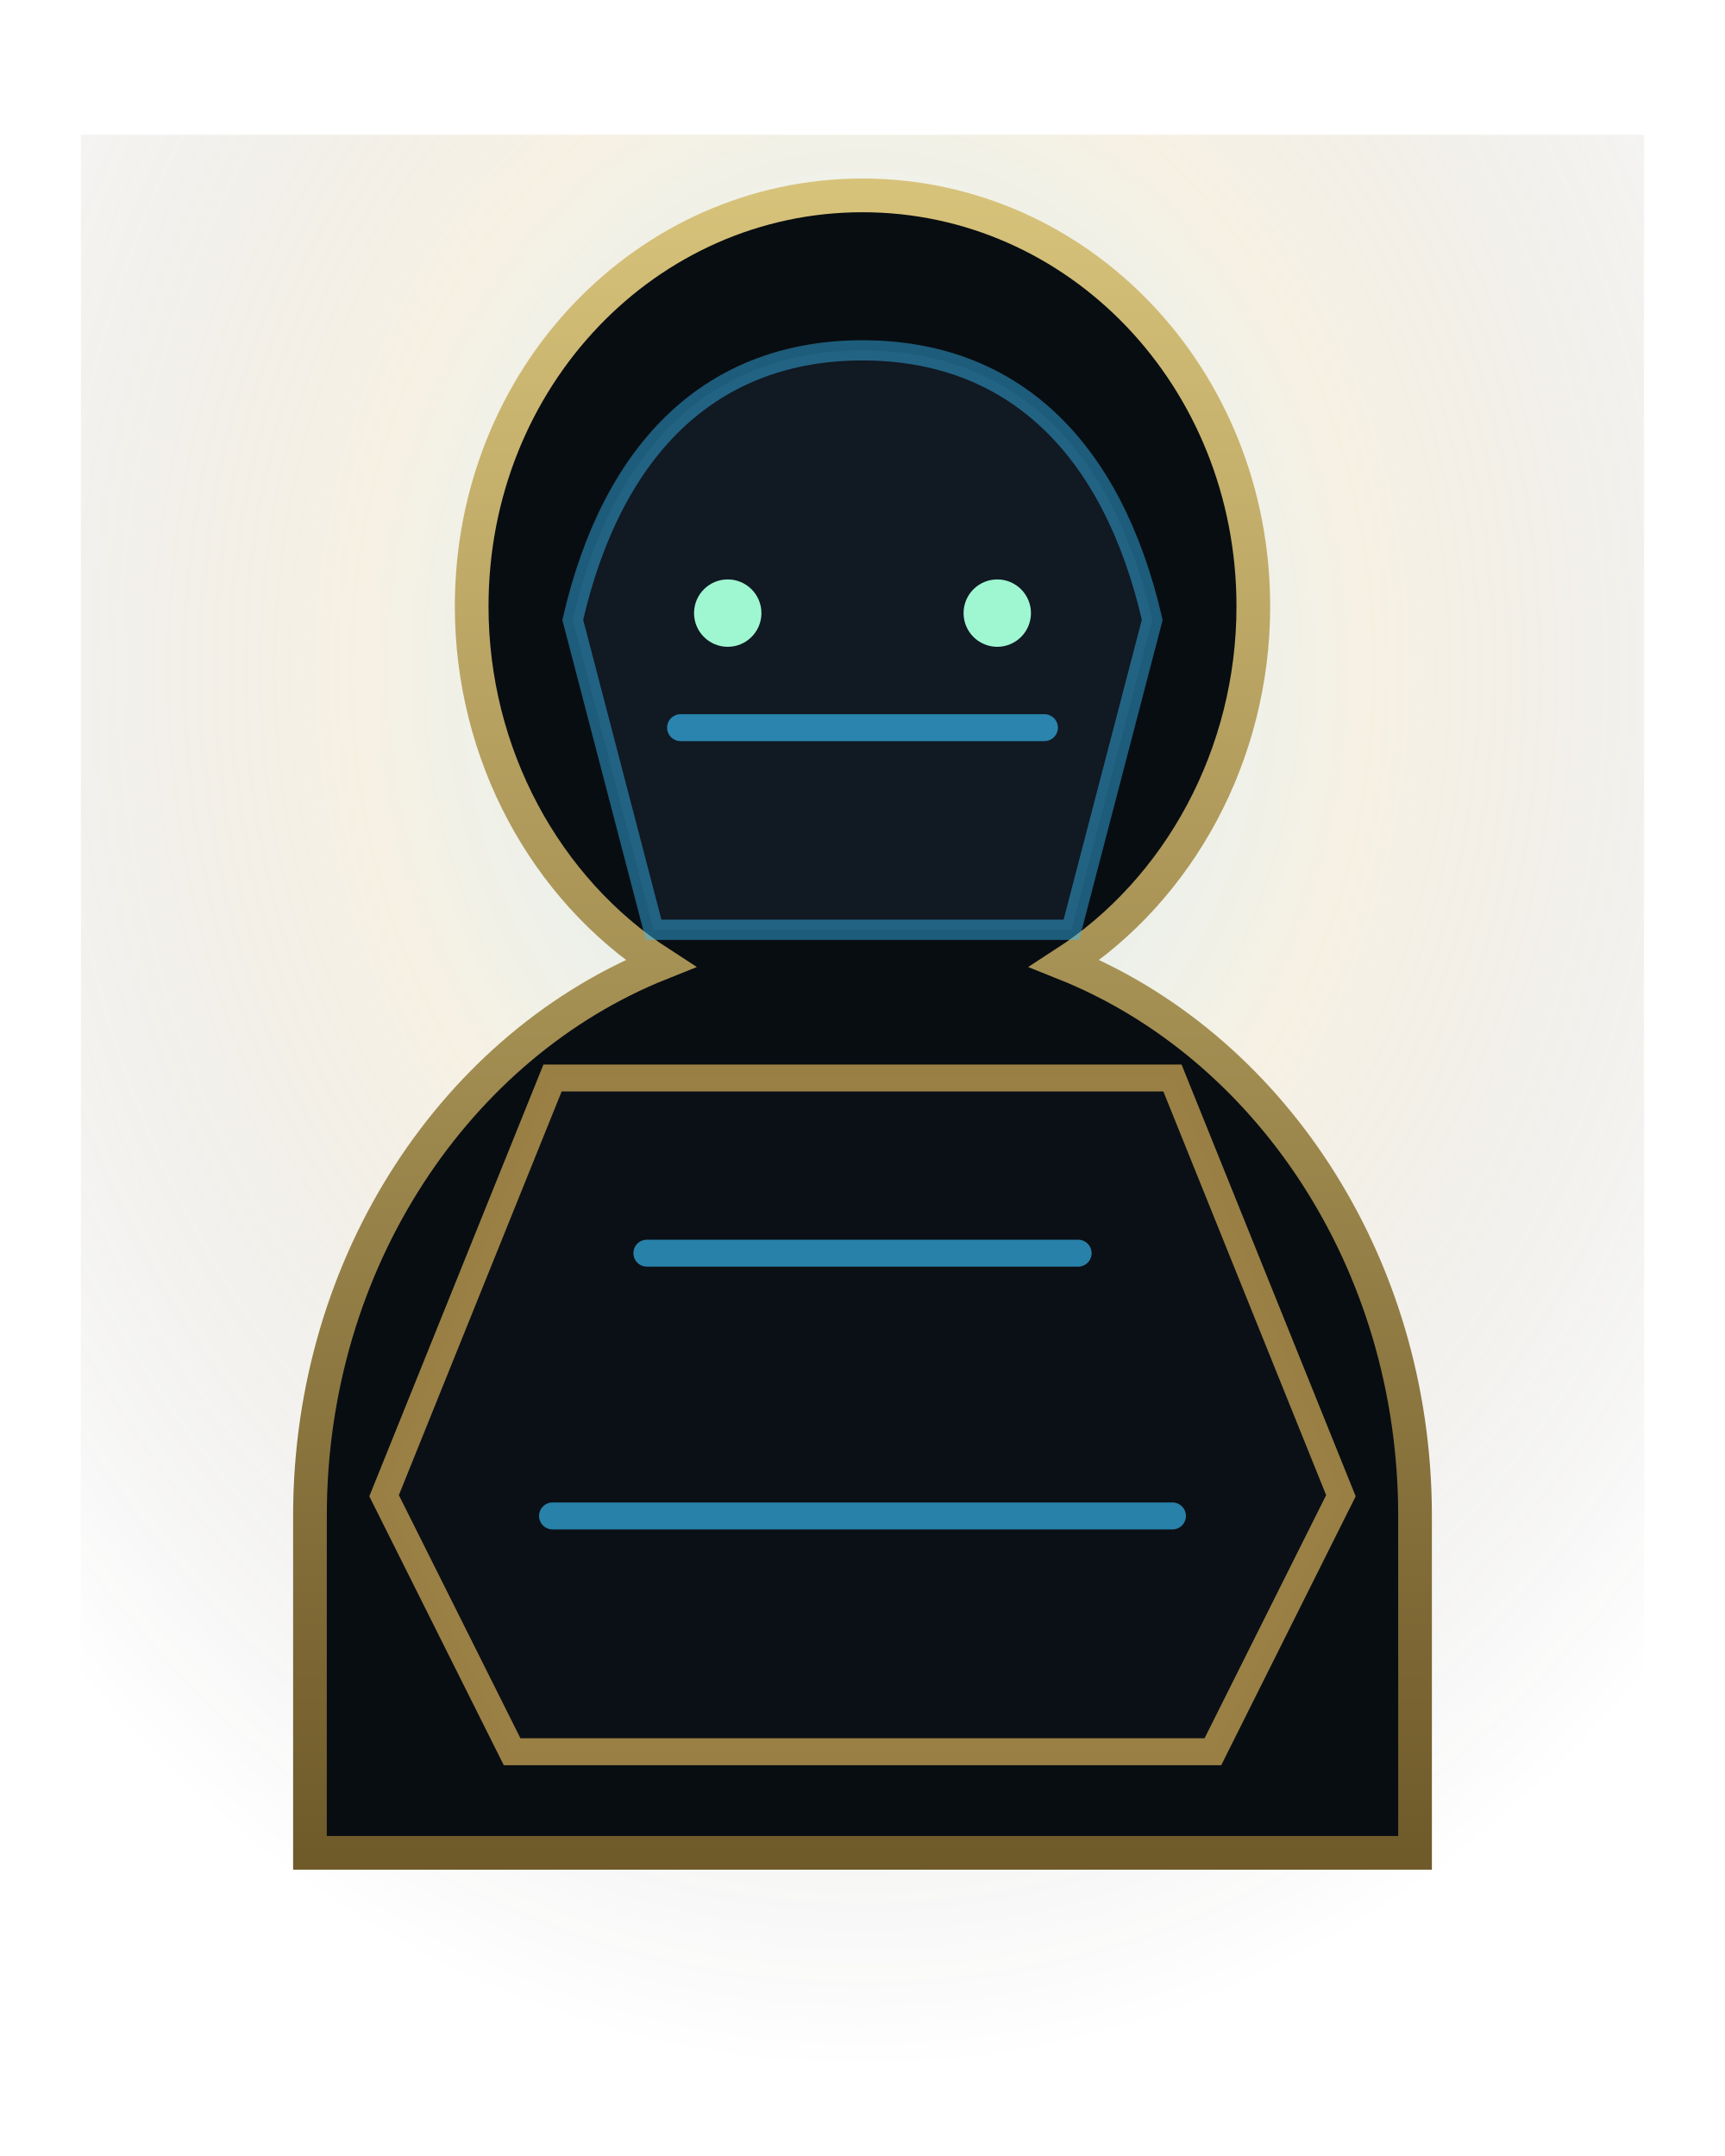
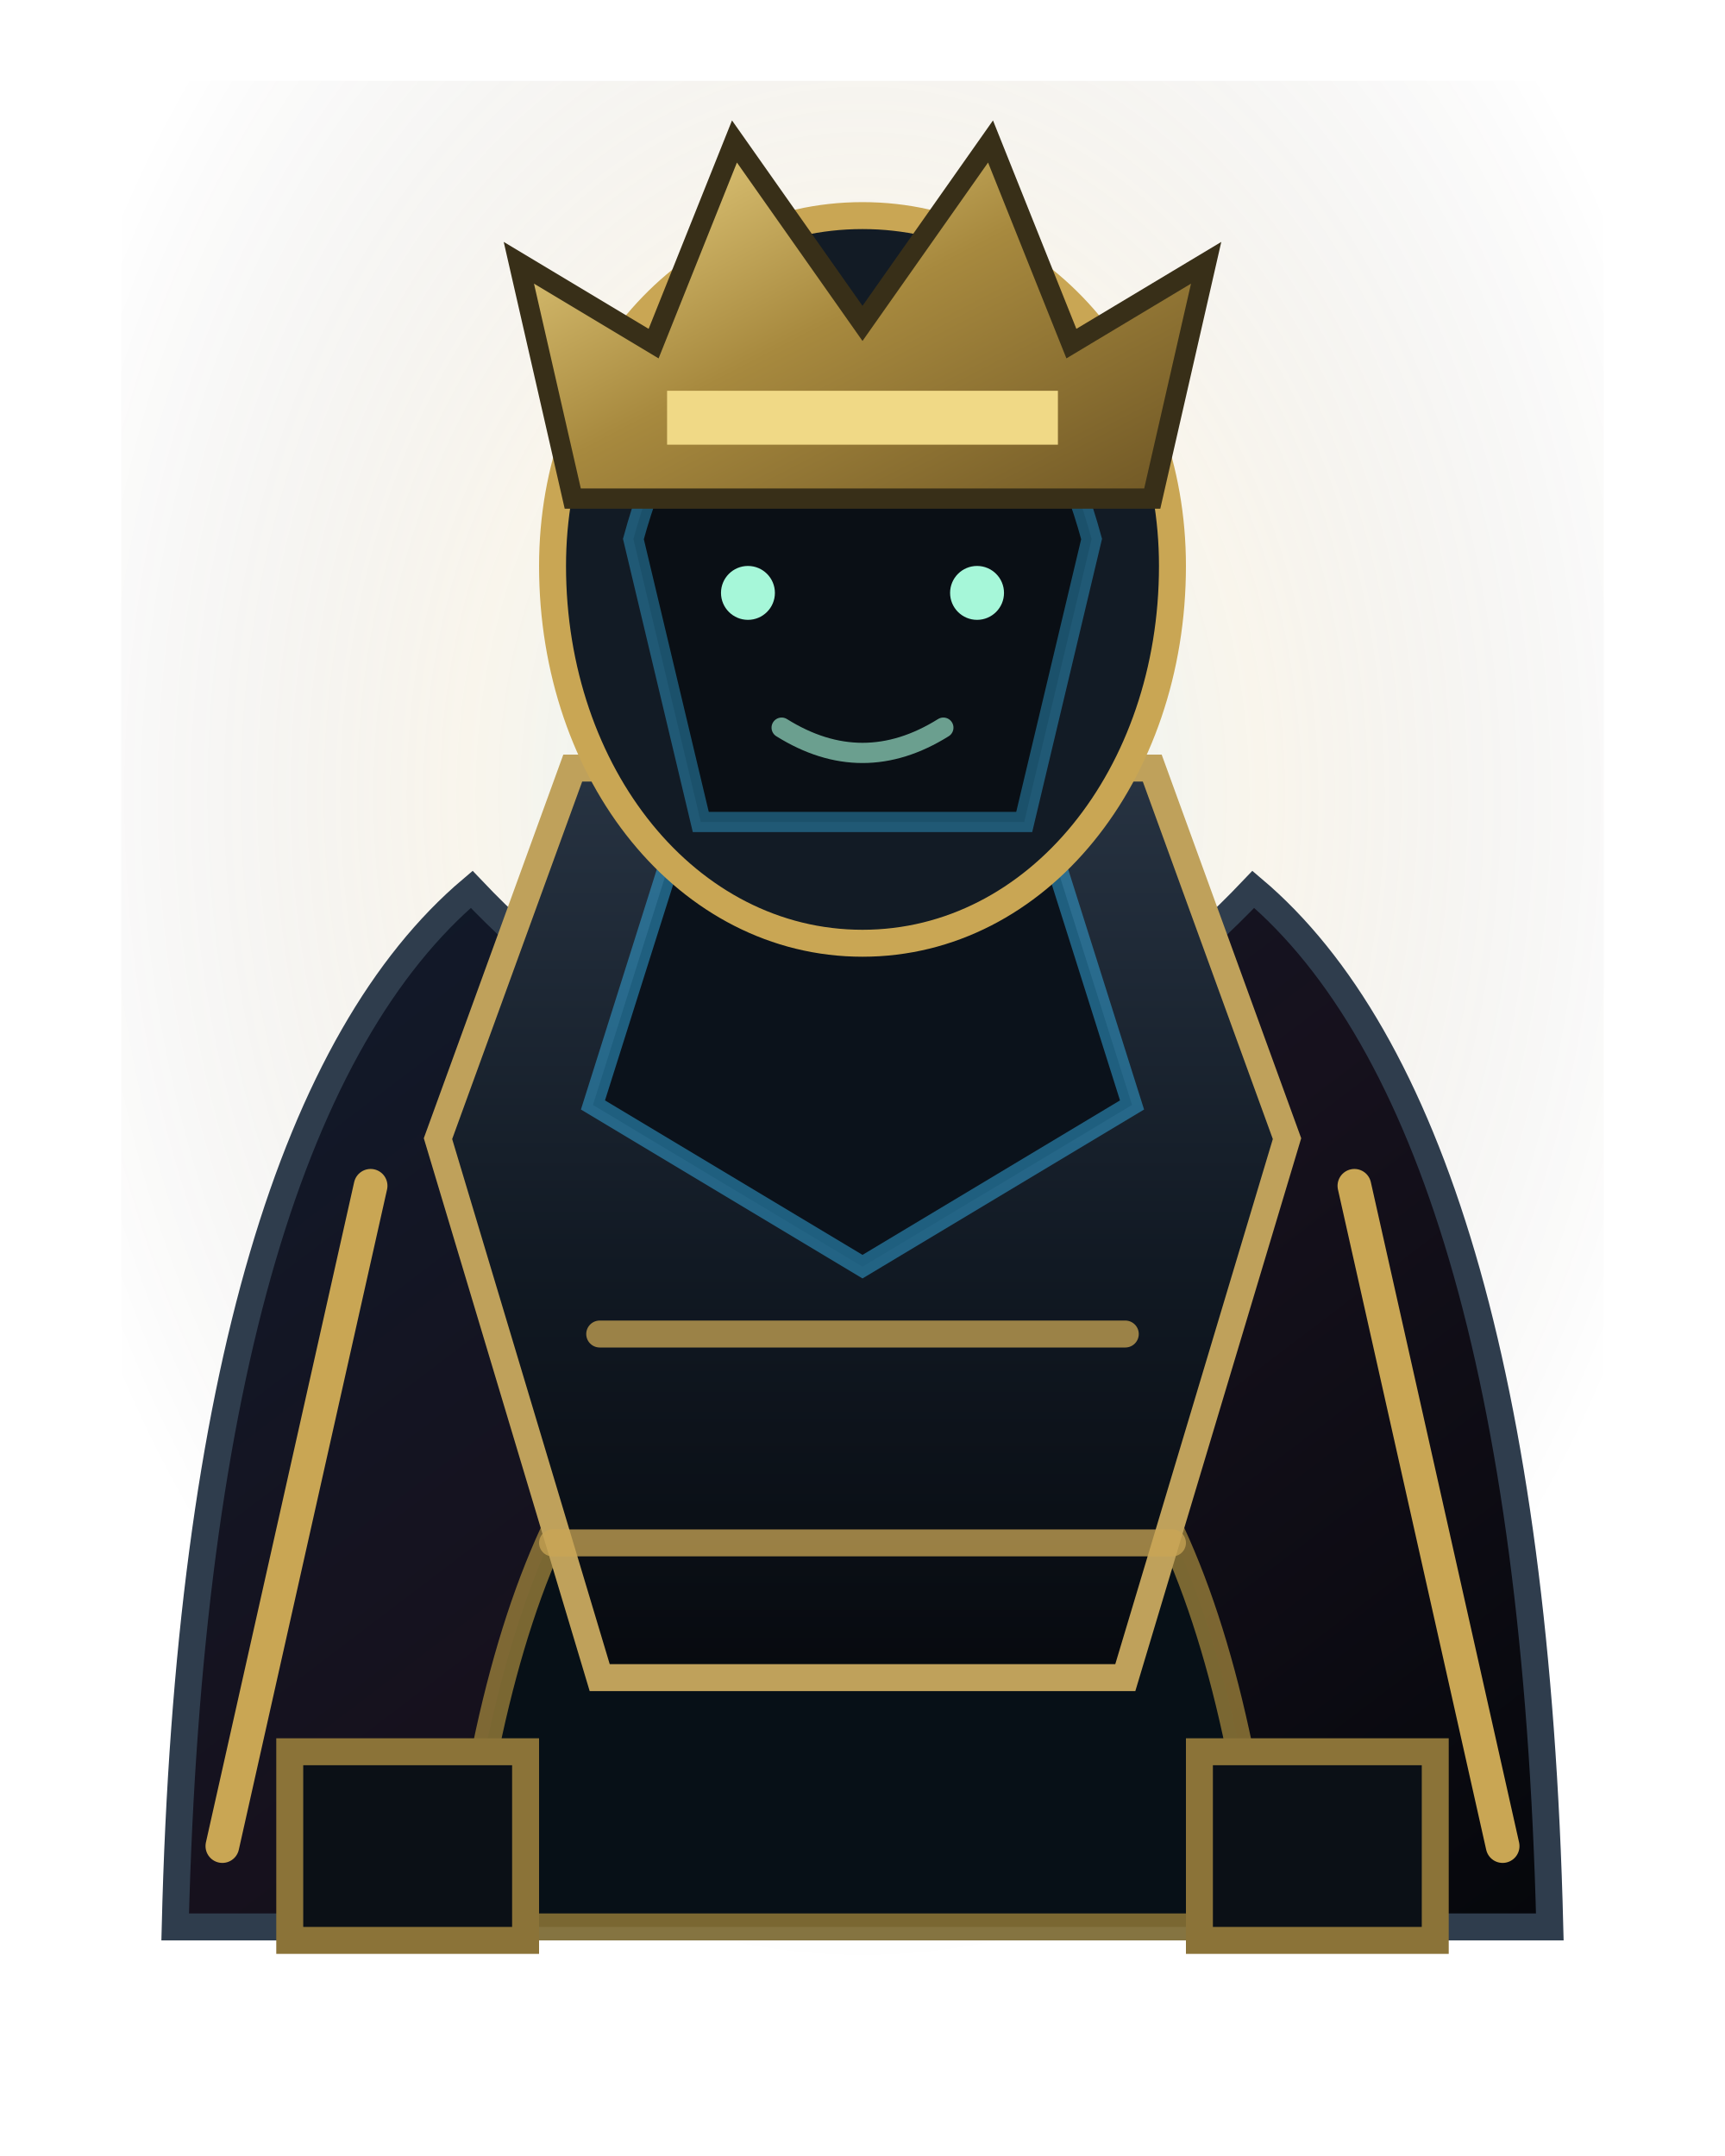
- <svg xmlns="http://www.w3.org/2000/svg" viewBox="0 0 256 320" role="img" aria-label="Character placeholder">
+ <svg xmlns="http://www.w3.org/2000/svg" viewBox="0 0 256 320" role="img" aria-label="Roi dark fantasy">
  <defs>
-     <radialGradient id="a" cx="50%" cy="28%" r="72%">
-       <stop offset="0" stop-color="#38bdf8" stop-opacity=".22" />
-       <stop offset=".45" stop-color="#c9a654" stop-opacity=".16" />
-       <stop offset="1" stop-color="#05080c" stop-opacity="0" />
+     <linearGradient id="gold" x1="0" x2="1" y1="0" y2="1">
+       <stop offset="0" stop-color="#f1d98a" />
+       <stop offset=".48" stop-color="#a7893e" />
+       <stop offset="1" stop-color="#6d5524" />
+     </linearGradient>
+     <linearGradient id="steel" x1="0" x2="0" y1="0" y2="1">
+       <stop offset="0" stop-color="#273342" />
+       <stop offset=".55" stop-color="#111923" />
+       <stop offset="1" stop-color="#070a0f" />
+     </linearGradient>
+     <linearGradient id="cloak" x1="0" x2="1" y1="0" y2="1">
+       <stop offset="0" stop-color="#101b2c" />
+       <stop offset=".5" stop-color="#16111d" />
+       <stop offset="1" stop-color="#05070b" />
+     </linearGradient>
+     <radialGradient id="aura" cx="50%" cy="36%" r="58%">
+       <stop offset="0" stop-color="#38bdf8" stop-opacity=".18" />
+       <stop offset=".46" stop-color="#c9a654" stop-opacity=".11" />
+       <stop offset="1" stop-color="#000" stop-opacity="0" />
    </radialGradient>
-     <linearGradient id="b" x1="50%" x2="50%" y1="0" y2="1">
-       <stop offset="0" stop-color="#d7c27a" />
-       <stop offset="1" stop-color="#6f5a2a" />
-     </linearGradient>
  </defs>
-   <path fill="url(#a)" d="M12 20h232v286H12z" />
-   <path fill="#080d12" stroke="url(#b)" stroke-width="5" d="M128 29c32 0 58 27 58 61 0 22-11 42-28 53 30 12 52 44 52 82v50H46v-50c0-38 22-70 52-82-17-11-28-31-28-53 0-34 26-61 58-61Z" />
-   <path fill="#111923" stroke="#38bdf8" stroke-opacity=".45" stroke-width="3" d="M85 92c6-26 21-40 43-40s37 14 43 40l-12 46H97L85 92Z" />
-   <path fill="#0b1016" stroke="#c9a654" stroke-opacity=".75" stroke-width="4" d="M82 160h92l25 62-19 38H76l-19-38 25-62Z" />
-   <path fill="none" stroke="#38bdf8" stroke-linecap="round" stroke-opacity=".65" stroke-width="4" d="M101 108h54M96 186h64M82 225h92" />
-   <circle cx="108" cy="91" r="5" fill="#9ff7d2" />
-   <circle cx="148" cy="91" r="5" fill="#9ff7d2" />
+   <path fill="url(#aura)" d="M18 12h220v296H18z" />
+   <path fill="url(#cloak)" stroke="#2f3d4d" stroke-width="4" d="M70 132c-26 22-42 72-44 154h204c-2-82-18-132-44-154-19 20-39 30-58 30s-39-10-58-30Z" />
+   <path fill="#071017" stroke="#a7893e" stroke-opacity=".72" stroke-width="4" d="M68 286c6-55 23-92 60-92s54 37 60 92H68Z" />
+   <path fill="url(#steel)" stroke="#bfa15b" stroke-width="4" d="M85 114h86l20 55-24 80H89l-24-80 20-55Z" />
+   <path fill="#0b121b" stroke="#38bdf8" stroke-opacity=".45" stroke-width="3" d="M100 126h56l12 38-40 24-40-24 12-38Z" />
+   <path fill="none" stroke="#c9a654" stroke-linecap="round" stroke-opacity=".75" stroke-width="4" d="M89 198h78M82 229h92" />
+   <path fill="#121b25" stroke="#c9a654" stroke-width="4" d="M82 84c0-29 20-52 46-52s46 23 46 52c0 31-20 56-46 56s-46-25-46-56Z" />
+   <path fill="#0a0f15" stroke="#38bdf8" stroke-opacity=".38" stroke-width="3" d="M94 80c6-22 17-33 34-33s28 11 34 33l-10 42h-48L94 80Z" />
+   <path fill="url(#gold)" stroke="#382f18" stroke-width="3" d="m77 39 20 12 12-30 19 27 19-27 12 30 20-12-8 35H85l-8-35Z" />
+   <path fill="#f0d986" d="M99 58h58v8H99z" />
+   <circle cx="111" cy="88" r="4" fill="#a6f7d9" />
+   <circle cx="145" cy="88" r="4" fill="#a6f7d9" />
+   <path fill="none" stroke="#a6f7d9" stroke-linecap="round" stroke-opacity=".62" stroke-width="3" d="M116 108c8 5 16 5 24 0" />
+   <path fill="none" stroke="#c9a654" stroke-linecap="round" stroke-width="5" d="M55 176 33 274M201 176l22 98" />
+   <path fill="#0b1016" stroke="#8b7338" stroke-width="4" d="M43 260h35v28H43zM178 260h35v28h-35z" />
</svg>
